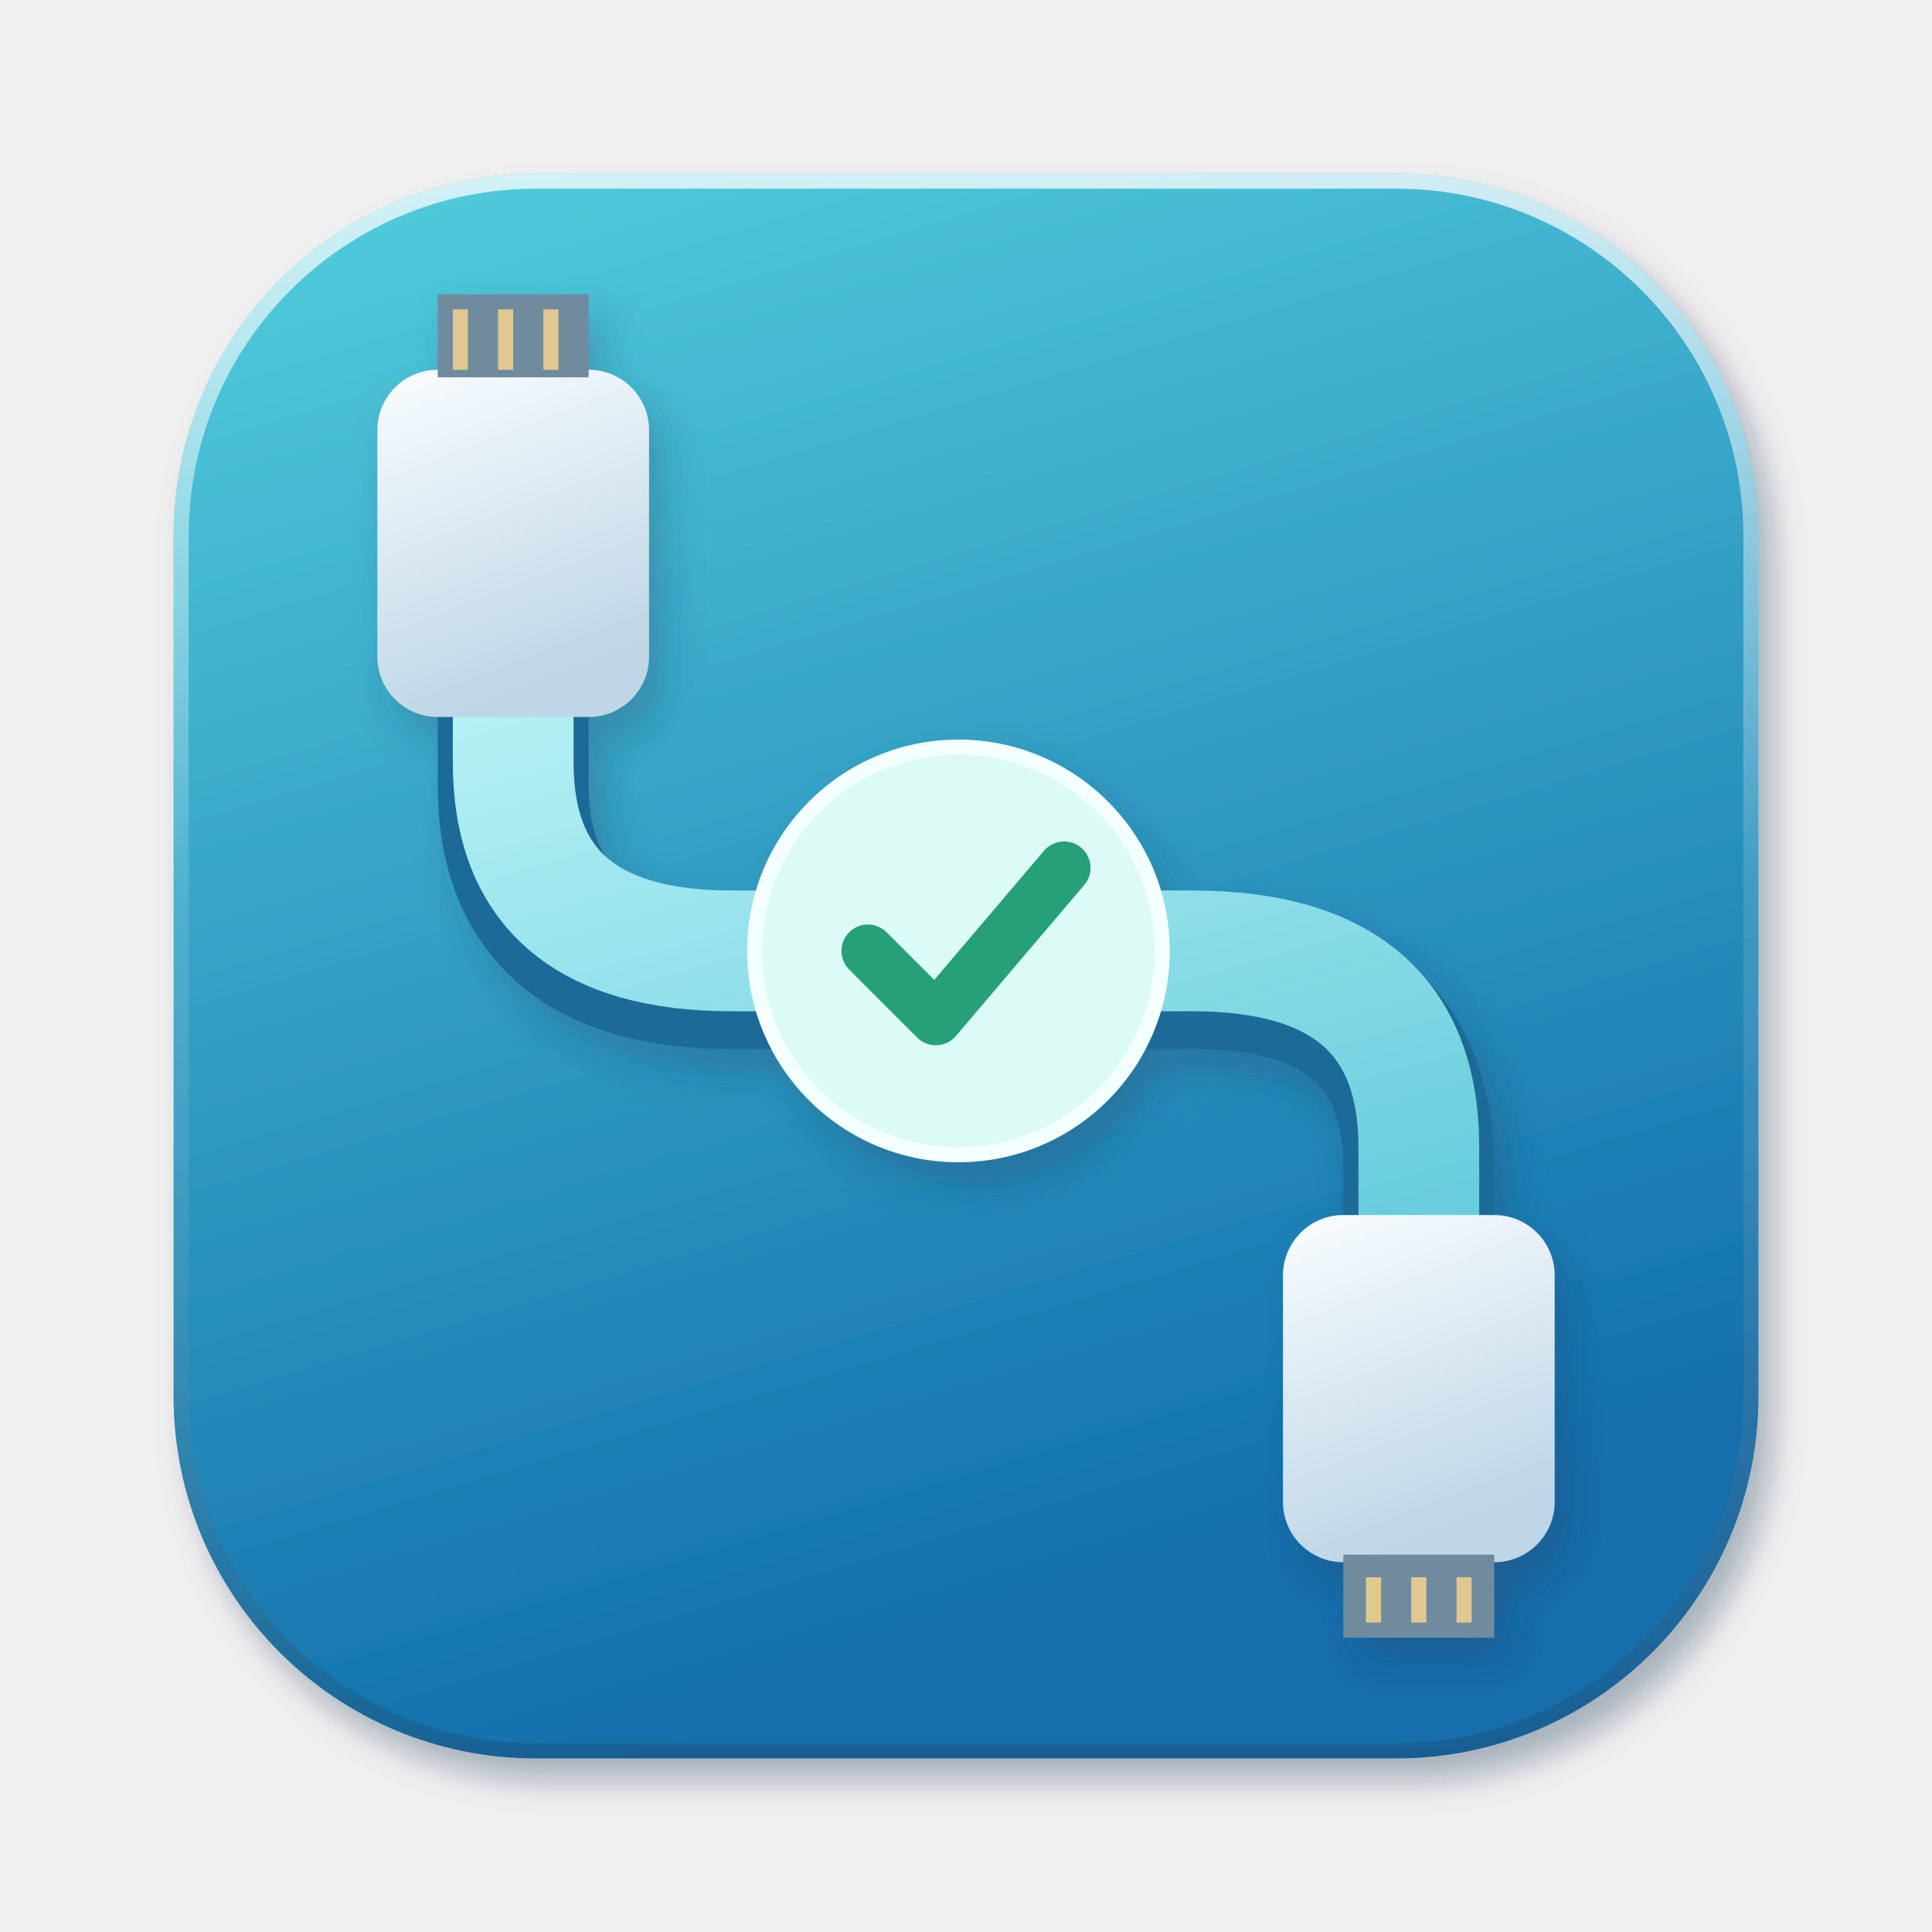
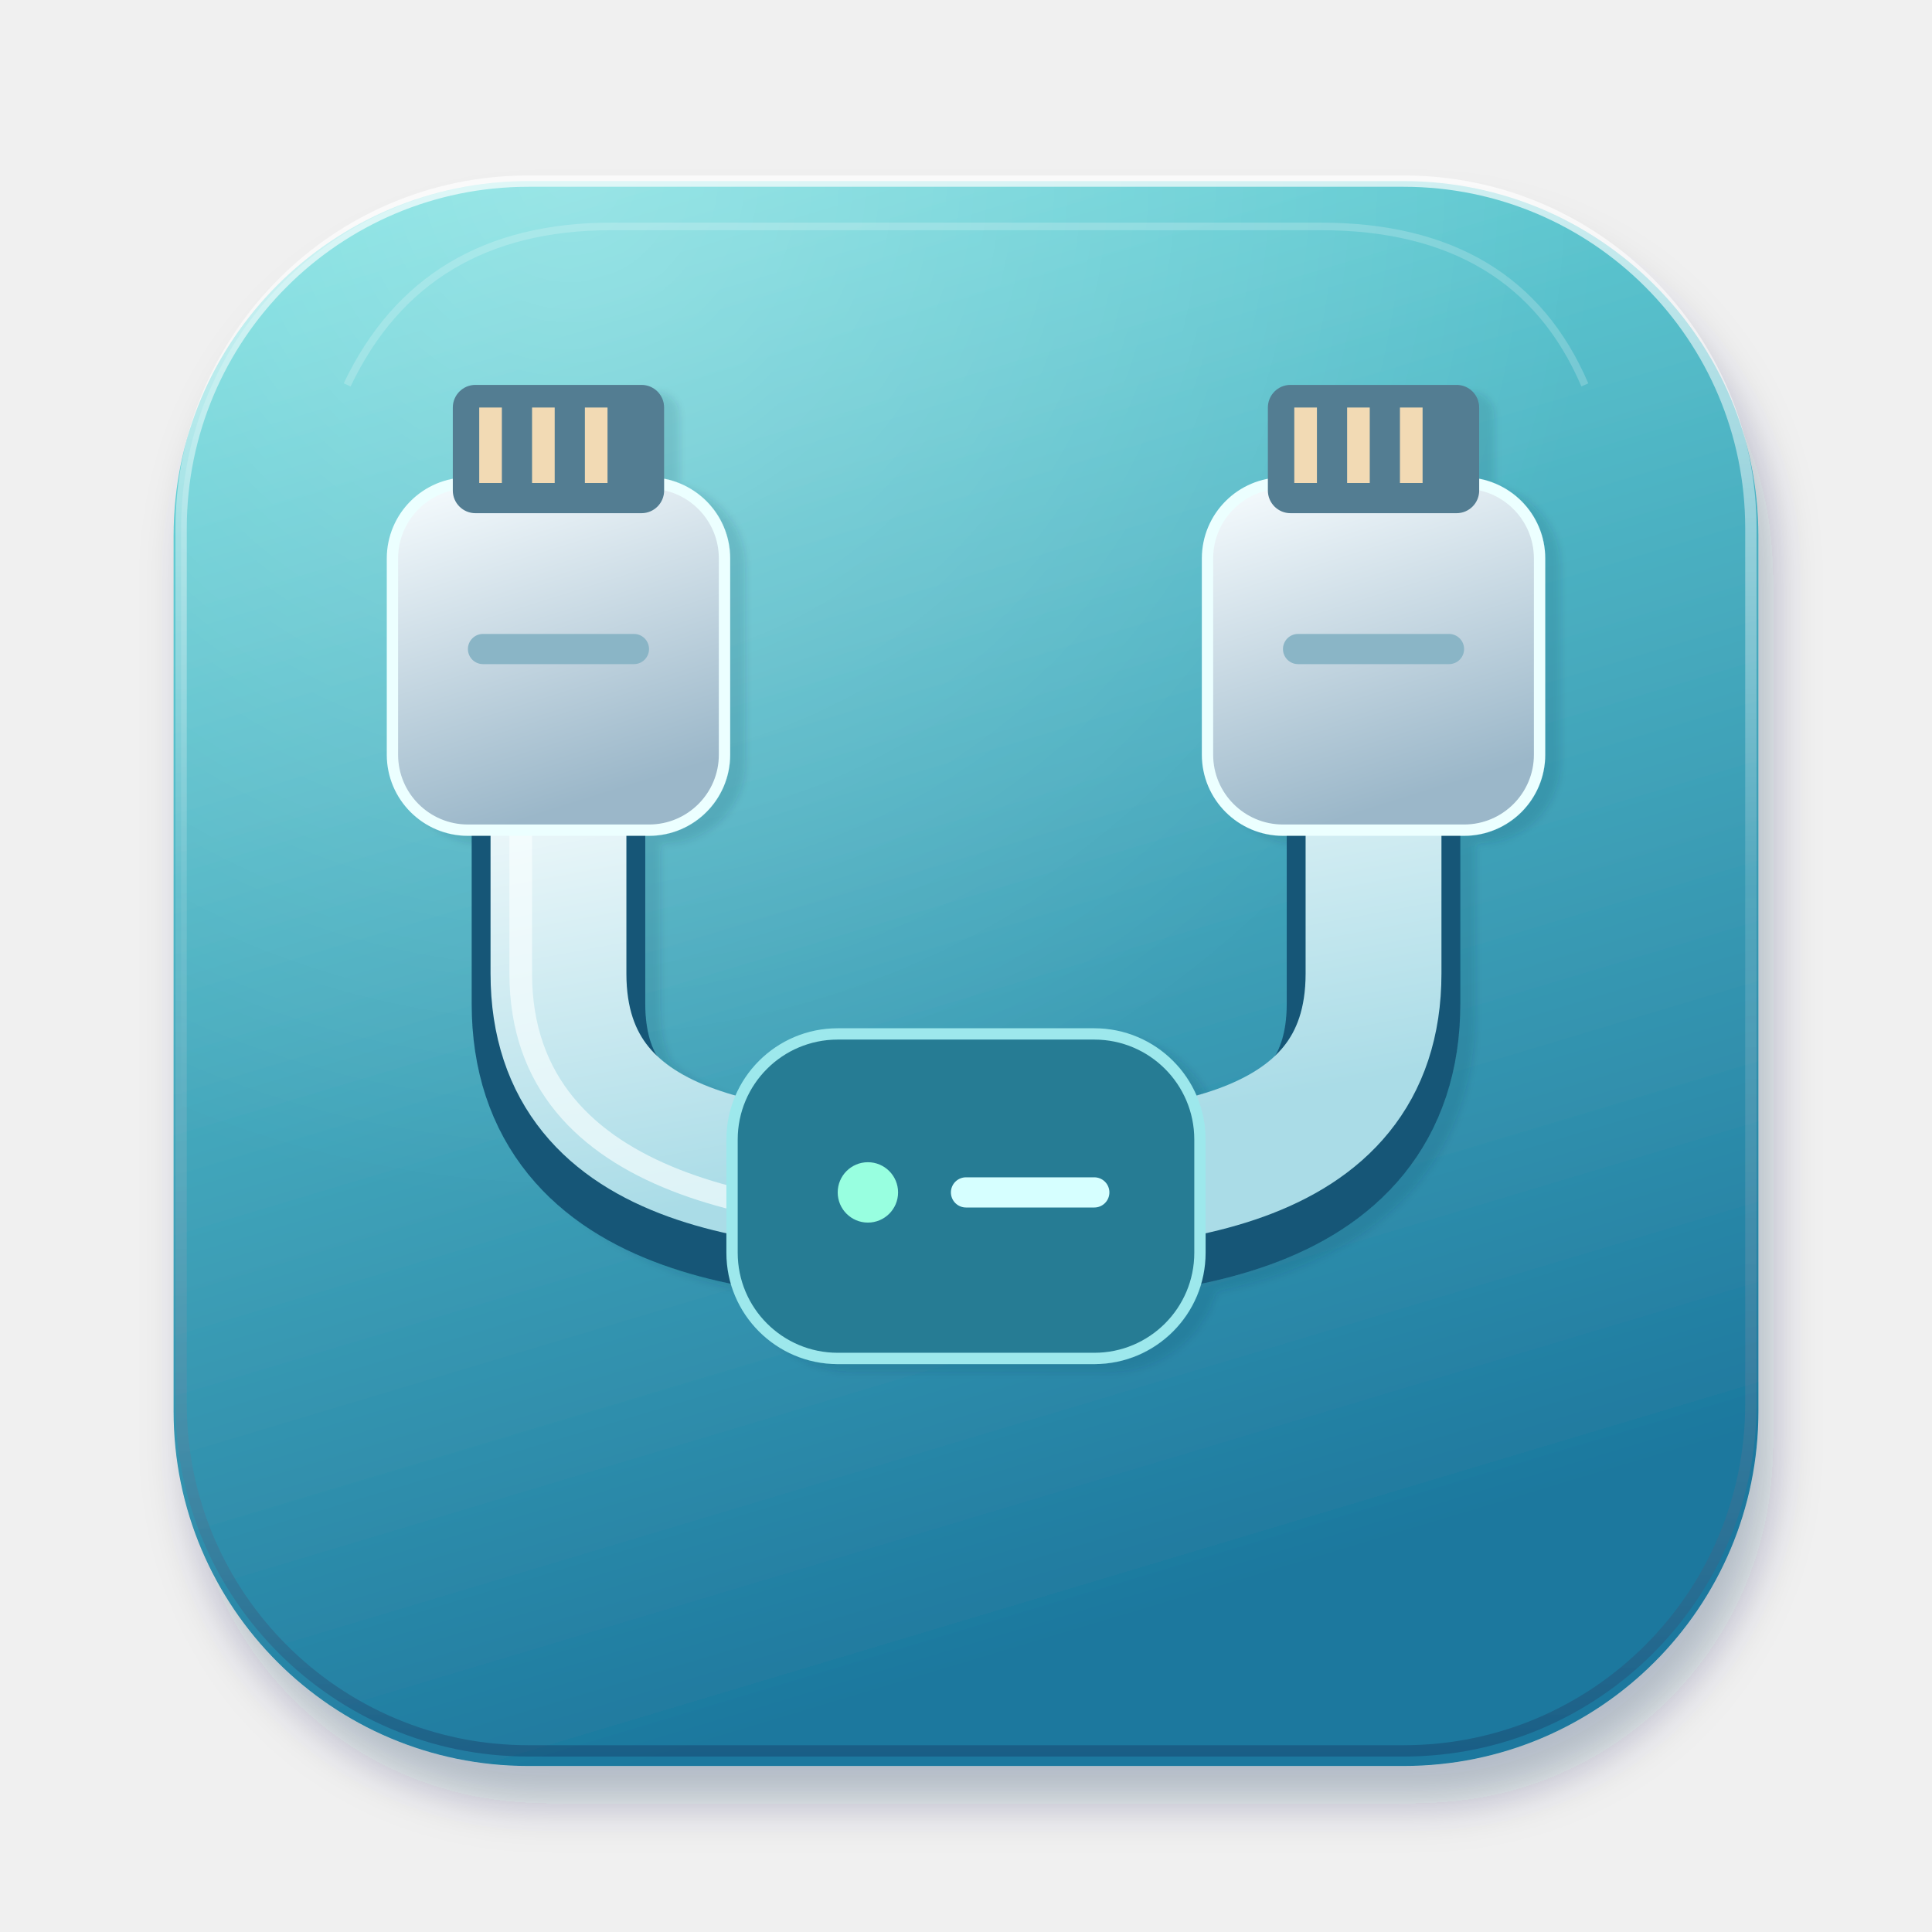
<svg xmlns="http://www.w3.org/2000/svg" width="512" height="512" viewBox="0 0 256 256">
  <defs>
    <linearGradient id="tile" x1="0" y1="0" x2=".3" y2="1">
-       <stop stop-color="#53cfdd" />
-       <stop offset="1" stop-color="#126eac" />
+       <stop stop-color="#73e1e0" />
+       <stop offset="1" stop-color="#1d789e" />
+     </linearGradient>
+     <linearGradient id="cable" x1="0" y1="0" x2=".3" y2="1">
+       <stop stop-color="#ffffff" />
+       <stop offset="1" stop-color="#aadce7" />
    </linearGradient>
    <linearGradient id="plug" x1="0" y1="0" x2=".3" y2="1">
-       <stop stop-color="#f9fdff" />
-       <stop offset="1" stop-color="#bed6e6" />
+       <stop stop-color="#f8fdff" />
+       <stop offset="1" stop-color="#9bb7c9" />
    </linearGradient>
-     <linearGradient id="cable" x1="0" y1="0" x2=".3" y2="1">
-       <stop stop-color="#c6f8fb" />
-       <stop offset="1" stop-color="#68cddc" />
+     <radialGradient id="light" cx=".25" cy="0" r="1">
+       <stop stop-color="white" stop-opacity=".3" />
+       <stop offset=".65" stop-color="white" stop-opacity="0" />
+     </radialGradient>
+     <linearGradient id="rim" x2="0" y2="1">
+       <stop stop-color="white" stop-opacity=".7" />
+       <stop offset=".45" stop-color="white" stop-opacity=".13" />
+       <stop offset="1" stop-color="#142c57" stop-opacity=".35" />
    </linearGradient>
-     <linearGradient id="rim" x2="0" y2="1">
-       <stop stop-color="white" stop-opacity=".75" />
-       <stop offset=".45" stop-color="white" stop-opacity=".12" />
-       <stop offset="1" stop-color="#183044" stop-opacity=".25" />
-     </linearGradient>
-     <filter id="drop" x="-.2" y="-.2" width="1.4" height="1.5">
-       <feDropShadow dy="3" stdDeviation="2" flood-color="#12273e" flood-opacity=".3" />
+     <filter id="drop" x="-.3" y="-.2" width="1.6" height="1.6">
+       <feDropShadow dy="5" stdDeviation="3" flood-color="#102a4e" flood-opacity=".26" />
    </filter>
    <filter id="object" x="-.3" y="-.3" width="1.6" height="1.7">
-       <feDropShadow dy="3" stdDeviation="2.5" flood-color="#19324e" flood-opacity=".25" />
+       <feDropShadow dy="5" stdDeviation="3" flood-color="#123660" flood-opacity=".26" />
+       <feDropShadow dy="1" stdDeviation=".5" flood-color="#172e4a" flood-opacity=".12" />
    </filter>
  </defs>
-   <rect x="23" y="23" width="210" height="210" rx="48" fill="url(#tile)" filter="url(#drop)" />
-   <rect x="24" y="24" width="208" height="208" rx="47" fill="none" stroke="url(#rim)" stroke-width="2" />
+   <rect x="23" y="24" width="210" height="210" rx="47" fill="url(#tile)" filter="url(#drop)" />
+   <rect x="24" y="24" width="208" height="208" rx="46" fill="url(#light)" stroke="url(#rim)" stroke-width="1.5" />
+   <path d="M46 51Q56 30 81 30h94q26 0 35 21" fill="none" stroke="white" stroke-width="1" stroke-opacity=".2" />
  <g filter="url(#object)">
-     <path d="M68 70v31q0 25 29 25h61q30 0 30 26v32" stroke="#1b6b98" stroke-width="20" fill="none" stroke-linecap="round" transform="translate(0 3)" />
-     <path d="M68 70v31q0 25 29 25h61q30 0 30 26v32" stroke="url(#cable)" stroke-width="16" fill="none" stroke-linecap="round" />
-     <rect x="50" y="49" width="36" height="46" rx="8" fill="url(#plug)" />
-     <path d="M58 50V39h20v11" fill="#708b9e" />
-     <path d="M61 41v8m6-8v8m6-8v8" stroke="#e1c891" stroke-width="2" />
-     <rect x="170" y="161" width="36" height="46" rx="8" fill="url(#plug)" />
-     <path d="M178 206v11h20v-11" fill="#708b9e" />
-     <path d="M182 209v6m6-6v6m6-6v6" stroke="#e1c891" stroke-width="2" />
-     <circle cx="127" cy="126" r="27" fill="#dcfaf6" stroke="#f4ffff" stroke-width="2" />
-     <path d="m115 126 9 9 17-20" stroke="#27a078" stroke-width="7" fill="none" stroke-linecap="round" stroke-linejoin="round" />
+     <path d="M74 90v39c0 26 29 28 54 28s54-2 54-28V90" stroke="#155777" stroke-width="23" fill="none" transform="translate(0 4)" />
+     <path d="M74 90v39c0 26 29 28 54 28s54-2 54-28V90" stroke="url(#cable)" stroke-width="18" fill="none" />
+     <path d="M69 99v30c0 29 35 33 59 33" stroke="#f9ffff" stroke-opacity=".65" stroke-width="3" fill="none" />
+     <g fill="url(#plug)" stroke="#ecffff" stroke-width="1.5">
+       <rect x="52" y="64" width="44" height="46" rx="10" />
+       <rect x="160" y="64" width="44" height="46" rx="10" />
+     </g>
+     <g fill="#527d92">
+       <rect x="60" y="51" width="28" height="17" rx="3" />
+       <rect x="168" y="51" width="28" height="17" rx="3" />
+     </g>
+     <path d="M65 54v10m7-10v10m7-10v10m94-10v10m7-10v10m7-10v10" stroke="#f2dab4" stroke-width="3" />
+     <path d="M64 86h20m88 0h20" stroke="#8ab5c6" stroke-width="4" stroke-linecap="round" />
+     <rect x="97" y="137" width="62" height="43" rx="14" fill="#277b94" stroke="#9de8ec" stroke-width="1.5" />
+     <circle cx="115" cy="158" r="4" fill="#98ffe0" />
+     <path d="M128 158h17" stroke="#d6ffff" stroke-width="4" stroke-linecap="round" />
  </g>
</svg>
